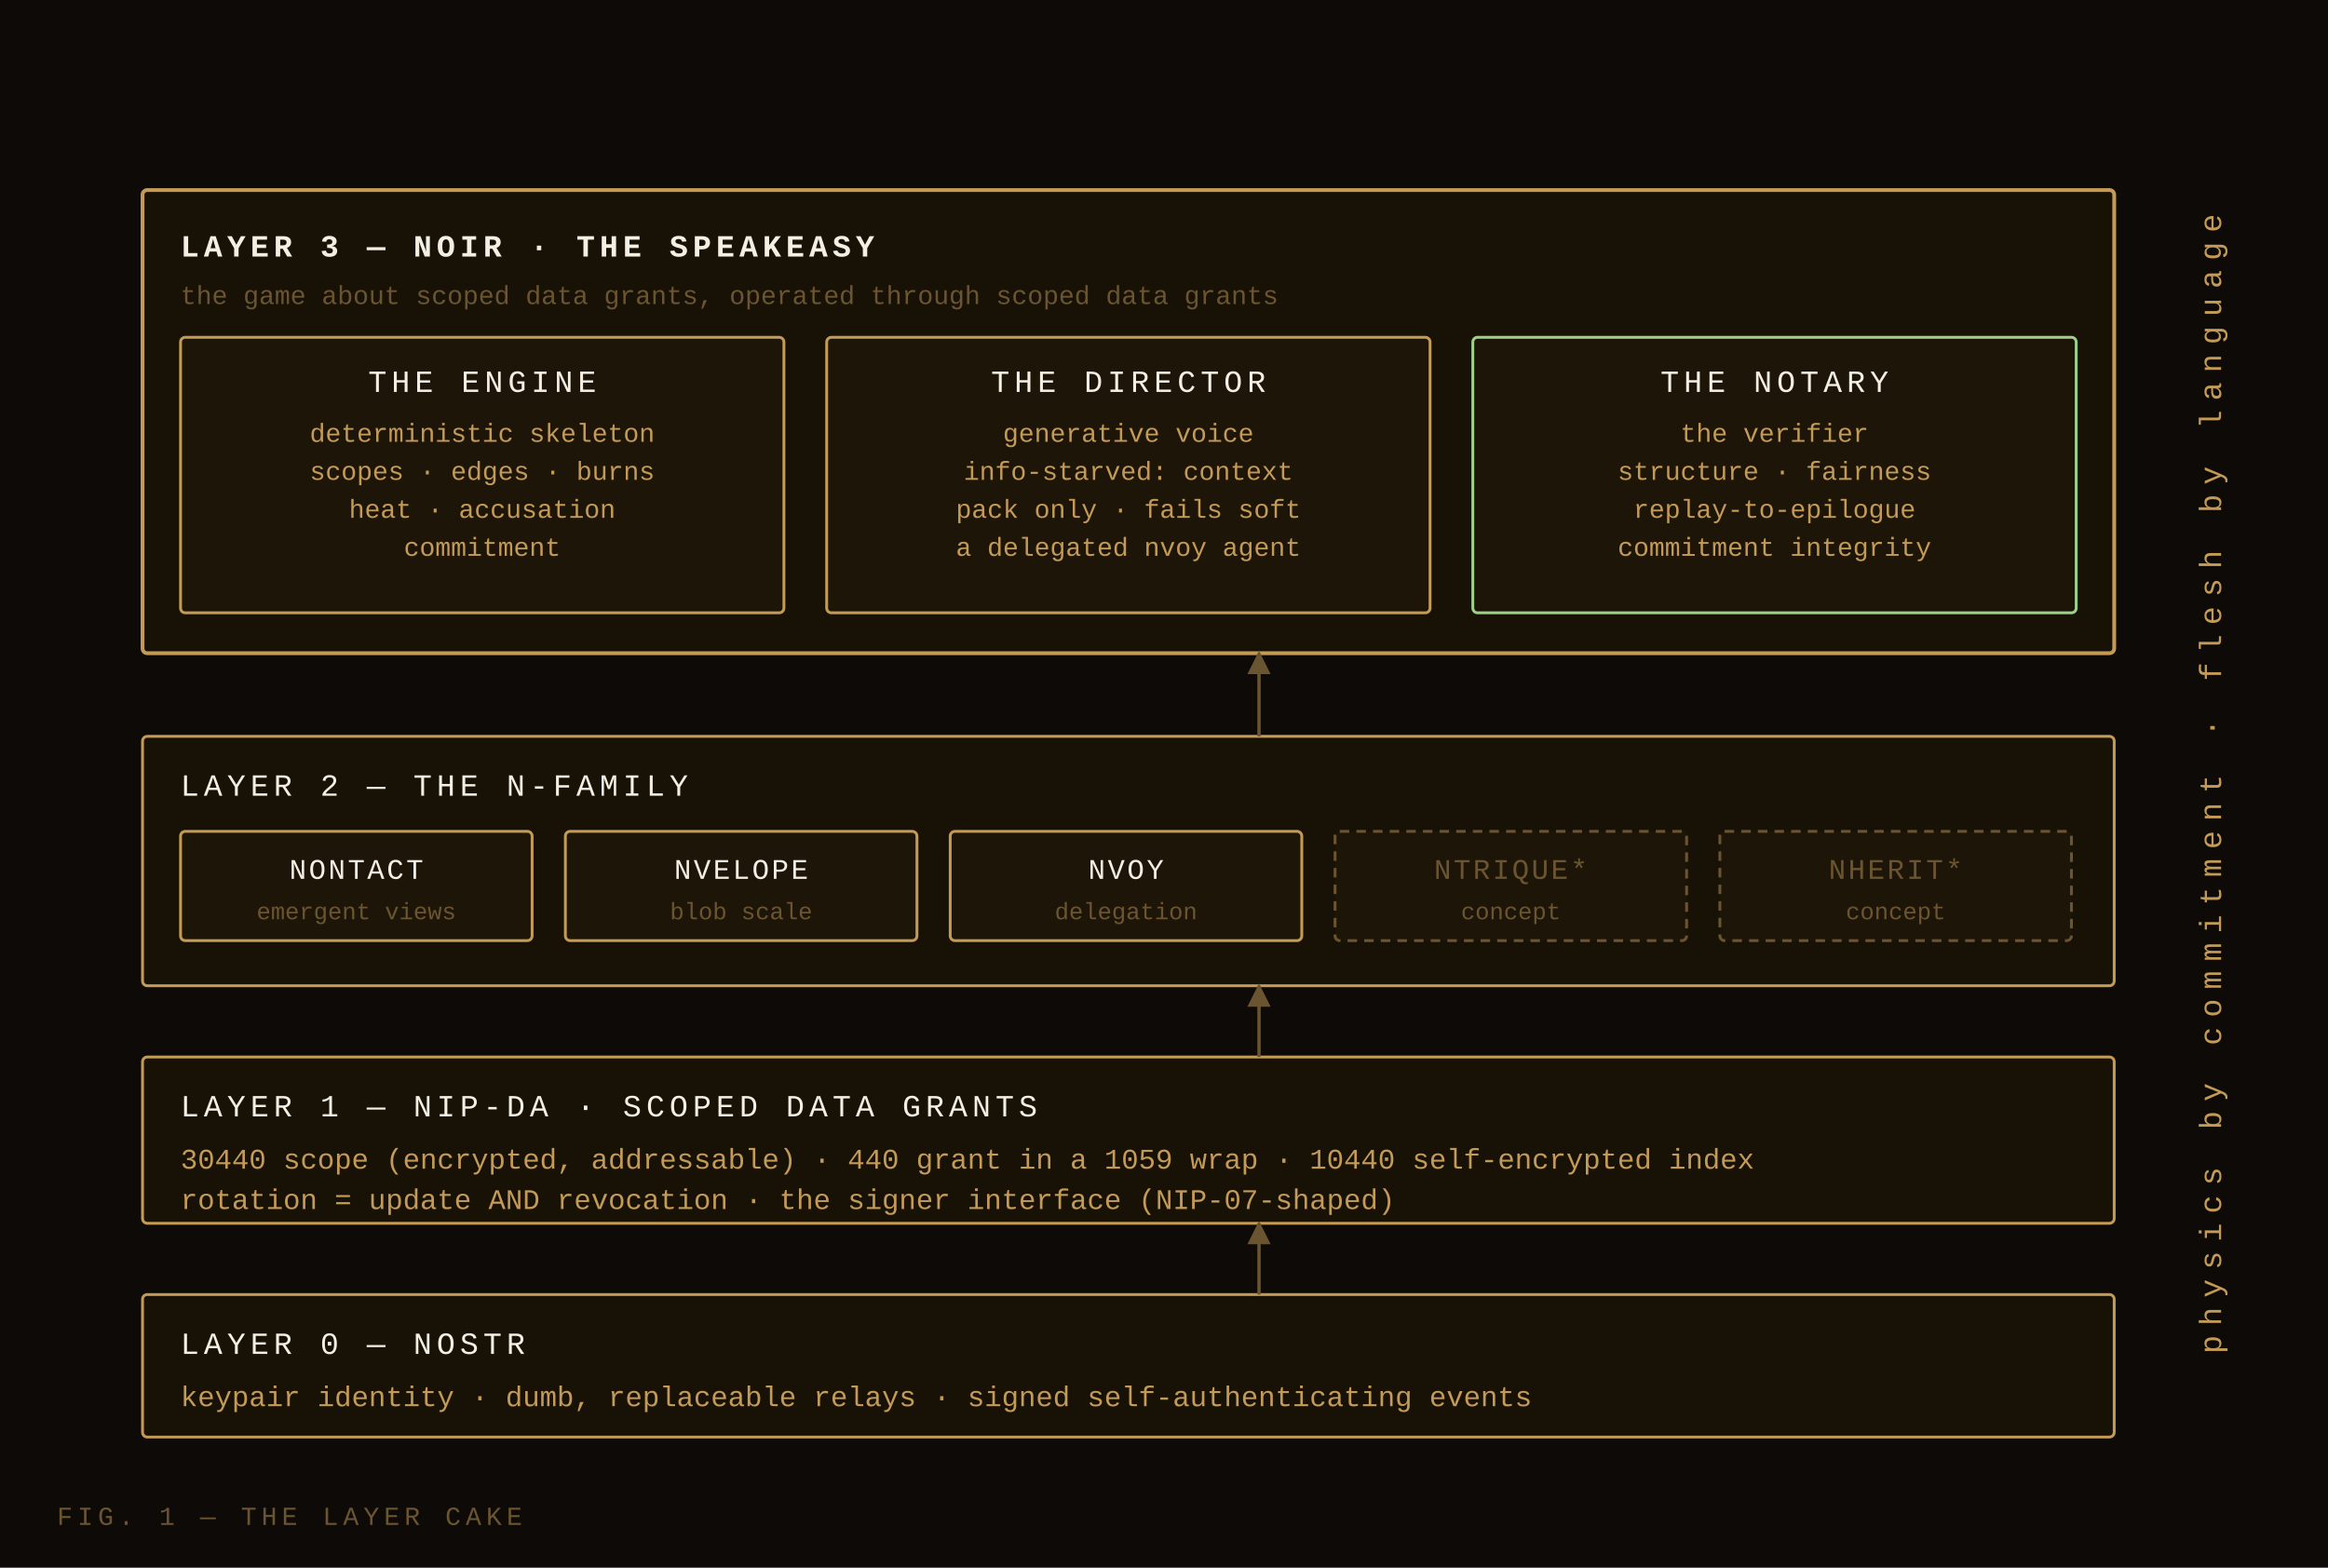
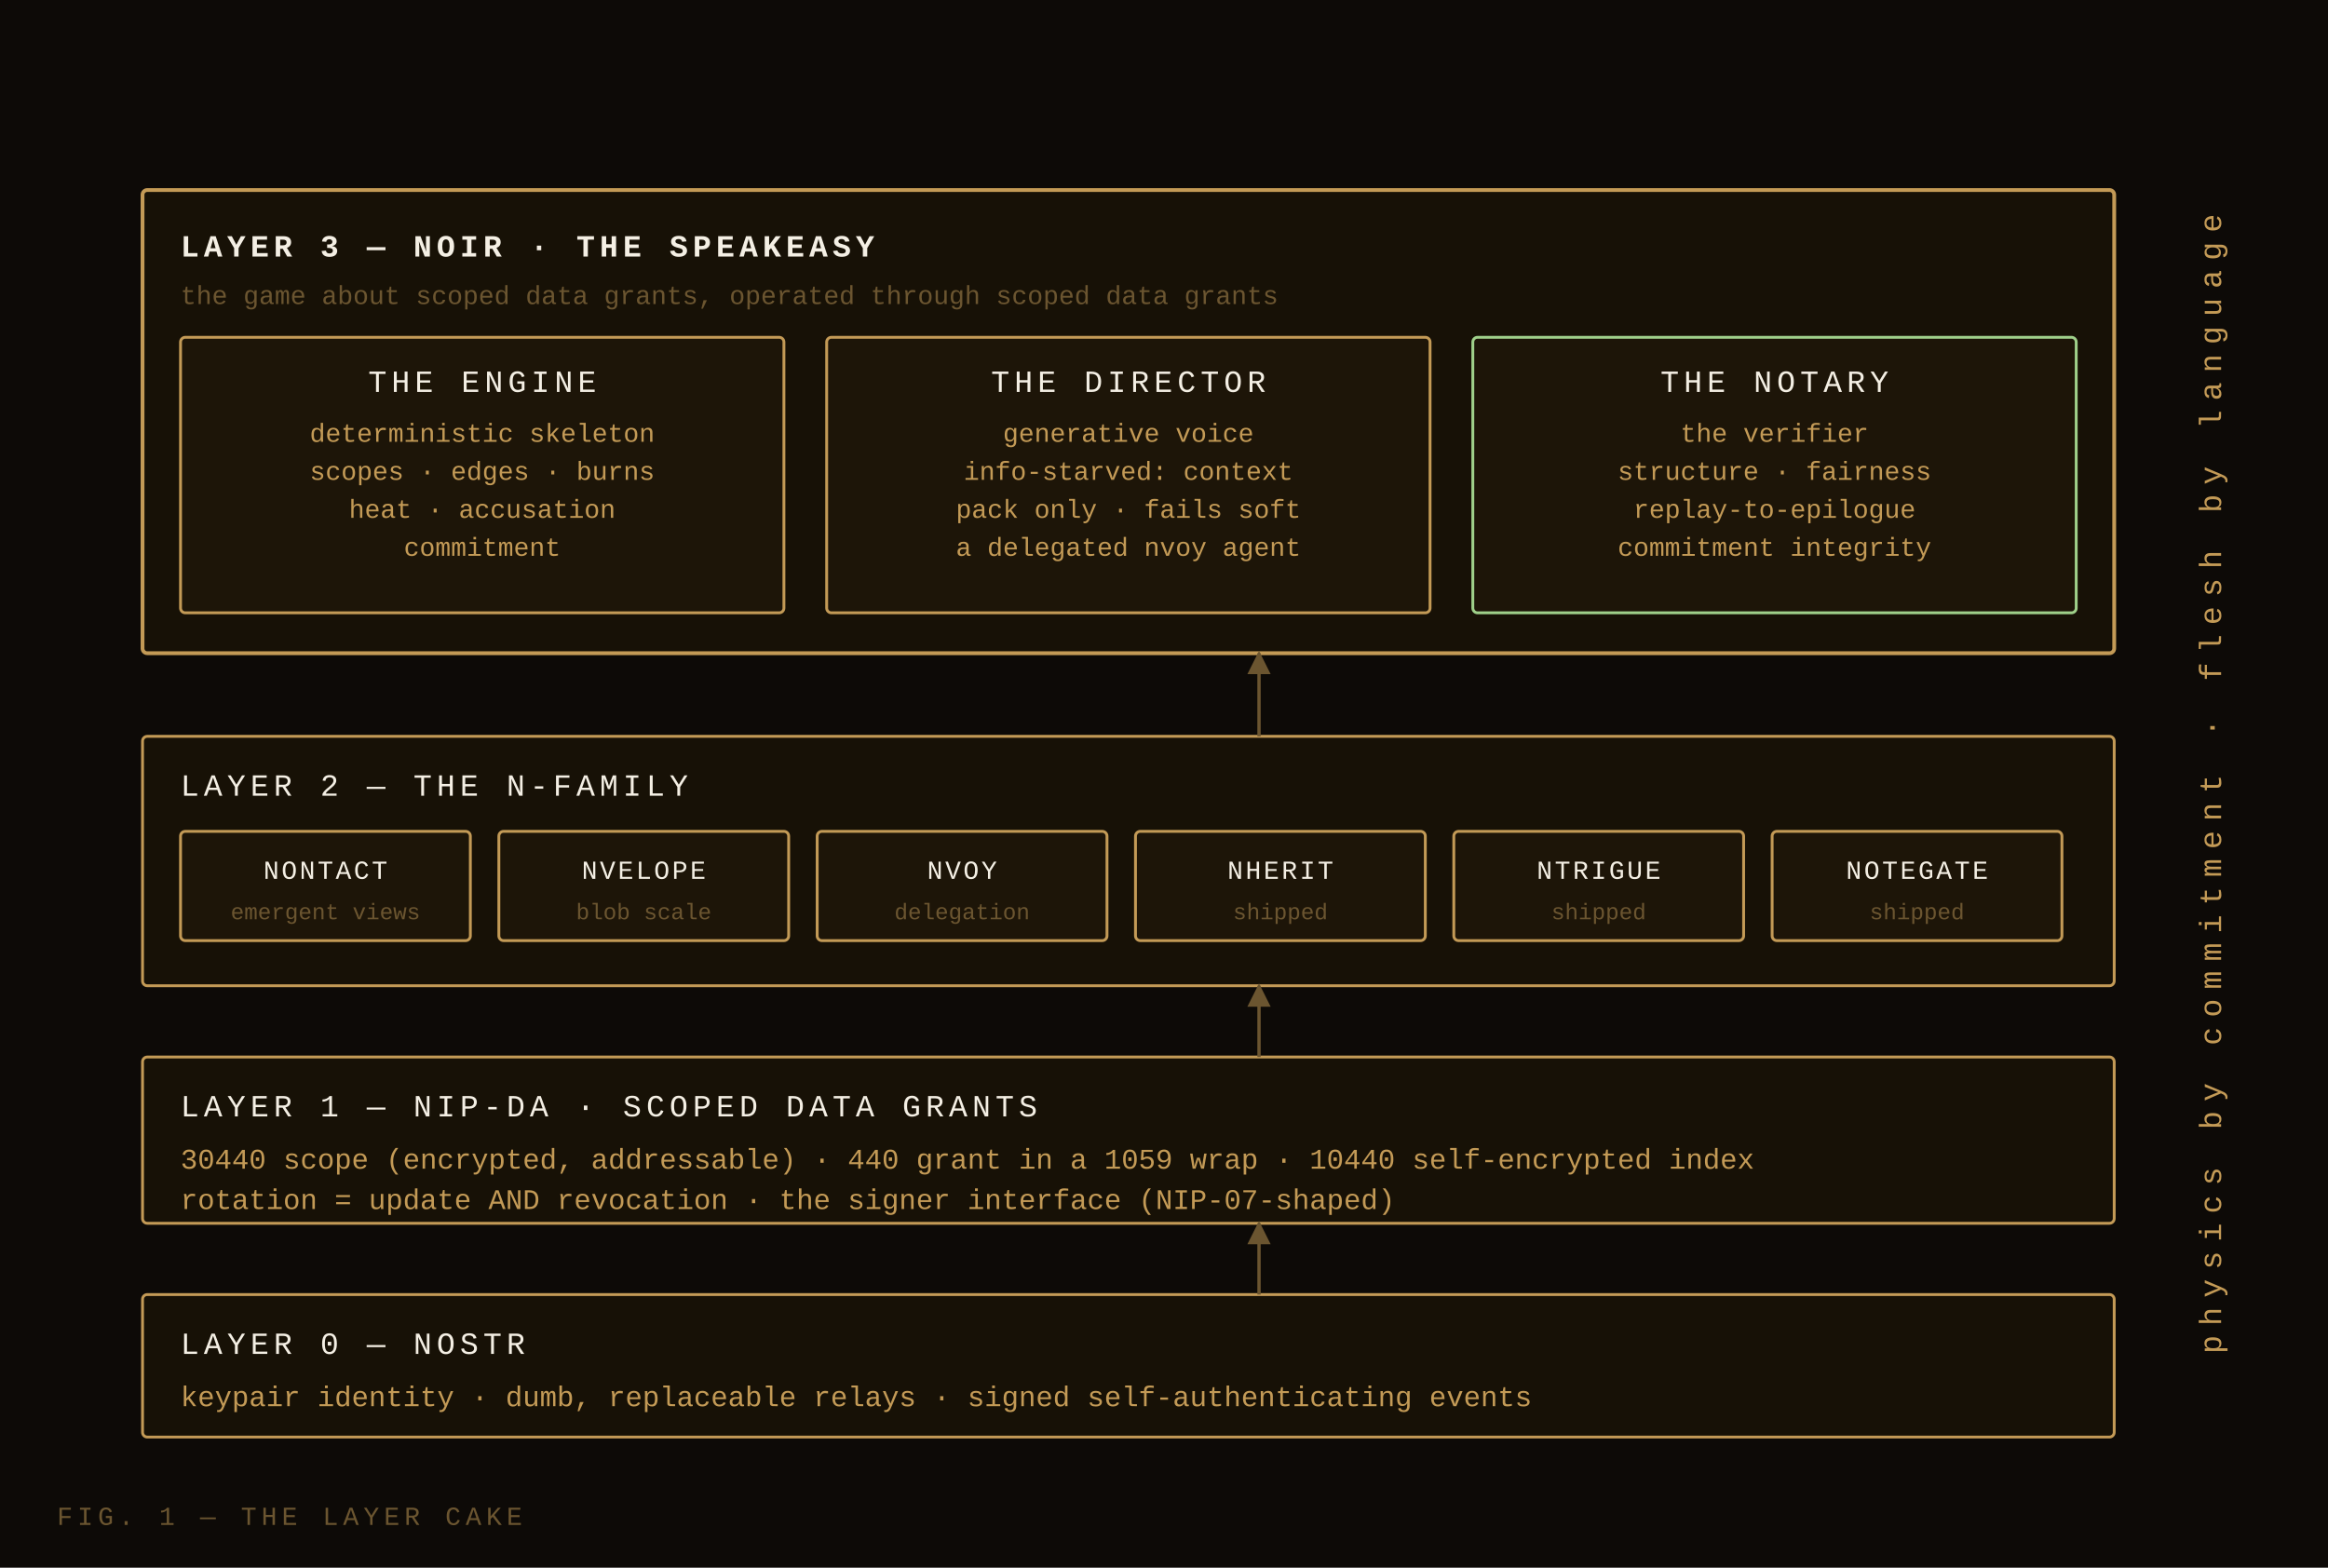
<svg xmlns="http://www.w3.org/2000/svg" width="980" height="660" viewBox="0 0 980 660" font-family="Courier New, Courier, monospace">
  <defs>
    <marker id="arr-gold" viewBox="0 0 10 10" refX="9" refY="5" markerWidth="7" markerHeight="7" orient="auto-start-reverse">
      <path d="M0,0 L10,5 L0,10 z" fill="#c39a56" />
    </marker>
    <marker id="arr-dim" viewBox="0 0 10 10" refX="9" refY="5" markerWidth="7" markerHeight="7" orient="auto-start-reverse">
      <path d="M0,0 L10,5 L0,10 z" fill="#6b5530" />
    </marker>
    <marker id="arr-red" viewBox="0 0 10 10" refX="9" refY="5" markerWidth="7" markerHeight="7" orient="auto-start-reverse">
      <path d="M0,0 L10,5 L0,10 z" fill="#d64532" />
    </marker>
    <marker id="arr-green" viewBox="0 0 10 10" refX="9" refY="5" markerWidth="7" markerHeight="7" orient="auto-start-reverse">
      <path d="M0,0 L10,5 L0,10 z" fill="#9fd08a" />
    </marker>
    <marker id="arr-cream" viewBox="0 0 10 10" refX="9" refY="5" markerWidth="7" markerHeight="7" orient="auto-start-reverse">
      <path d="M0,0 L10,5 L0,10 z" fill="#f4efe4" />
    </marker>
  </defs>
  <rect width="100%" height="100%" fill="#0d0a07" />
  <rect x="60" y="545" width="830" height="60" fill="#171106" stroke="#c39a56" stroke-width="1.2" rx="2" />
  <text x="76" y="570" font-size="13" fill="#f4efe4" text-anchor="start" letter-spacing="2">LAYER 0 — NOSTR</text>
  <text x="76" y="592" font-size="12" fill="#c39a56" text-anchor="start" letter-spacing="0">keypair identity · dumb, replaceable relays · signed self-authenticating events</text>
  <rect x="60" y="445" width="830" height="70" fill="#171106" stroke="#c39a56" stroke-width="1.2" rx="2" />
  <text x="76" y="470" font-size="13" fill="#f4efe4" text-anchor="start" letter-spacing="2">LAYER 1 — NIP-DA · SCOPED DATA GRANTS</text>
  <text x="76" y="492" font-size="12" fill="#c39a56" text-anchor="start" letter-spacing="0">30440 scope (encrypted, addressable) · 440 grant in a 1059 wrap · 10440 self-encrypted index</text>
  <text x="76" y="509" font-size="12" fill="#c39a56" text-anchor="start" letter-spacing="0">rotation = update AND revocation · the signer interface (NIP-07-shaped)</text>
  <rect x="60" y="310" width="830" height="105" fill="#171106" stroke="#c39a56" stroke-width="1.2" rx="2" />
  <text x="76" y="335" font-size="13" fill="#f4efe4" text-anchor="start" letter-spacing="2">LAYER 2 — THE N-FAMILY</text>
-   <rect x="76" y="350" width="148" height="46" fill="#1d1508" stroke="#c39a56" stroke-width="1.2" rx="2" />
-   <text x="150" y="370" font-size="12" fill="#f4efe4" text-anchor="middle" letter-spacing="1">NONTACT</text>
-   <text x="150" y="387" font-size="10" fill="#6b5530" text-anchor="middle" letter-spacing="0">emergent views</text>
-   <rect x="238" y="350" width="148" height="46" fill="#1d1508" stroke="#c39a56" stroke-width="1.2" rx="2" />
-   <text x="312" y="370" font-size="12" fill="#f4efe4" text-anchor="middle" letter-spacing="1">NVELOPE</text>
-   <text x="312" y="387" font-size="10" fill="#6b5530" text-anchor="middle" letter-spacing="0">blob scale</text>
-   <rect x="400" y="350" width="148" height="46" fill="#1d1508" stroke="#c39a56" stroke-width="1.2" rx="2" />
-   <text x="474" y="370" font-size="12" fill="#f4efe4" text-anchor="middle" letter-spacing="1">NVOY</text>
-   <text x="474" y="387" font-size="10" fill="#6b5530" text-anchor="middle" letter-spacing="0">delegation</text>
-   <rect x="562" y="350" width="148" height="46" fill="#1d1508" stroke="#6b5530" stroke-width="1.2" stroke-dasharray="4 3" rx="2" />
-   <text x="636" y="370" font-size="12" fill="#6b5530" text-anchor="middle" letter-spacing="1">NTRIQUE*</text>
-   <text x="636" y="387" font-size="10" fill="#6b5530" text-anchor="middle" letter-spacing="0">concept</text>
-   <rect x="724" y="350" width="148" height="46" fill="#1d1508" stroke="#6b5530" stroke-width="1.2" stroke-dasharray="4 3" rx="2" />
-   <text x="798" y="370" font-size="12" fill="#6b5530" text-anchor="middle" letter-spacing="1">NHERIT*</text>
-   <text x="798" y="387" font-size="10" fill="#6b5530" text-anchor="middle" letter-spacing="0">concept</text>
+   <rect x="76" y="350" width="122" height="46" fill="#1d1508" stroke="#c39a56" stroke-width="1.2" rx="2" />
+   <text x="137" y="370" font-size="11" fill="#f4efe4" text-anchor="middle" letter-spacing="1">NONTACT</text>
+   <text x="137" y="387" font-size="9.5" fill="#6b5530" text-anchor="middle" letter-spacing="0">emergent views</text>
+   <rect x="210" y="350" width="122" height="46" fill="#1d1508" stroke="#c39a56" stroke-width="1.2" rx="2" />
+   <text x="271" y="370" font-size="11" fill="#f4efe4" text-anchor="middle" letter-spacing="1">NVELOPE</text>
+   <text x="271" y="387" font-size="9.5" fill="#6b5530" text-anchor="middle" letter-spacing="0">blob scale</text>
+   <rect x="344" y="350" width="122" height="46" fill="#1d1508" stroke="#c39a56" stroke-width="1.2" rx="2" />
+   <text x="405" y="370" font-size="11" fill="#f4efe4" text-anchor="middle" letter-spacing="1">NVOY</text>
+   <text x="405" y="387" font-size="9.5" fill="#6b5530" text-anchor="middle" letter-spacing="0">delegation</text>
+   <rect x="478" y="350" width="122" height="46" fill="#1d1508" stroke="#c39a56" stroke-width="1.2" rx="2" />
+   <text x="539" y="370" font-size="11" fill="#f4efe4" text-anchor="middle" letter-spacing="1">NHERIT</text>
+   <text x="539" y="387" font-size="9.5" fill="#6b5530" text-anchor="middle" letter-spacing="0">shipped</text>
+   <rect x="612" y="350" width="122" height="46" fill="#1d1508" stroke="#c39a56" stroke-width="1.2" rx="2" />
+   <text x="673" y="370" font-size="11" fill="#f4efe4" text-anchor="middle" letter-spacing="1">NTRIGUE</text>
+   <text x="673" y="387" font-size="9.5" fill="#6b5530" text-anchor="middle" letter-spacing="0">shipped</text>
+   <rect x="746" y="350" width="122" height="46" fill="#1d1508" stroke="#c39a56" stroke-width="1.2" rx="2" />
+   <text x="807" y="370" font-size="11" fill="#f4efe4" text-anchor="middle" letter-spacing="1">NOTEGATE</text>
+   <text x="807" y="387" font-size="9.5" fill="#6b5530" text-anchor="middle" letter-spacing="0">shipped</text>
  <rect x="60" y="80" width="830" height="195" fill="#171106" stroke="#c39a56" stroke-width="1.6" rx="2" />
  <text x="76" y="108" font-size="13" fill="#f4efe4" text-anchor="start" letter-spacing="2" font-weight="bold">LAYER 3 — NOIR · THE SPEAKEASY</text>
  <text x="76" y="128" font-size="11" fill="#6b5530" text-anchor="start" letter-spacing="0">the game about scoped data grants, operated through scoped data grants</text>
  <rect x="76" y="142" width="254" height="116" fill="#1d1508" stroke="#c39a56" stroke-width="1.2" rx="2" />
  <text x="203" y="165" font-size="13" fill="#f4efe4" text-anchor="middle" letter-spacing="2">THE ENGINE</text>
  <text x="203" y="186" font-size="11" fill="#c39a56" text-anchor="middle" letter-spacing="0">deterministic skeleton</text>
  <text x="203" y="202" font-size="11" fill="#c39a56" text-anchor="middle" letter-spacing="0">scopes · edges · burns</text>
  <text x="203" y="218" font-size="11" fill="#c39a56" text-anchor="middle" letter-spacing="0">heat · accusation</text>
  <text x="203" y="234" font-size="11" fill="#c39a56" text-anchor="middle" letter-spacing="0">commitment</text>
  <rect x="348" y="142" width="254" height="116" fill="#1d1508" stroke="#c39a56" stroke-width="1.2" rx="2" />
  <text x="475" y="165" font-size="13" fill="#f4efe4" text-anchor="middle" letter-spacing="2">THE DIRECTOR</text>
  <text x="475" y="186" font-size="11" fill="#c39a56" text-anchor="middle" letter-spacing="0">generative voice</text>
  <text x="475" y="202" font-size="11" fill="#c39a56" text-anchor="middle" letter-spacing="0">info-starved: context</text>
  <text x="475" y="218" font-size="11" fill="#c39a56" text-anchor="middle" letter-spacing="0">pack only · fails soft</text>
  <text x="475" y="234" font-size="11" fill="#c39a56" text-anchor="middle" letter-spacing="0">a delegated nvoy agent</text>
  <rect x="620" y="142" width="254" height="116" fill="#1d1508" stroke="#9fd08a" stroke-width="1.2" rx="2" />
  <text x="747" y="165" font-size="13" fill="#f4efe4" text-anchor="middle" letter-spacing="2">THE NOTARY</text>
  <text x="747" y="186" font-size="11" fill="#c39a56" text-anchor="middle" letter-spacing="0">the verifier</text>
  <text x="747" y="202" font-size="11" fill="#c39a56" text-anchor="middle" letter-spacing="0">structure · fairness</text>
  <text x="747" y="218" font-size="11" fill="#c39a56" text-anchor="middle" letter-spacing="0">replay-to-epilogue</text>
  <text x="747" y="234" font-size="11" fill="#c39a56" text-anchor="middle" letter-spacing="0">commitment integrity</text>
  <line x1="530" y1="545" x2="530" y2="515" stroke="#6b5530" stroke-width="1.4" marker-end="url(#arr-dim)" />
  <line x1="530" y1="445" x2="530" y2="415" stroke="#6b5530" stroke-width="1.4" marker-end="url(#arr-dim)" />
  <line x1="530" y1="310" x2="530" y2="275" stroke="#6b5530" stroke-width="1.4" marker-end="url(#arr-dim)" />
  <text x="935" y="330" font-size="13" fill="#c39a56" letter-spacing="4" transform="rotate(-90 935 330)" text-anchor="middle">physics by commitment · flesh by language</text>
  <text x="24" y="642" font-size="11" fill="#6b5530" text-anchor="start" letter-spacing="2">FIG. 1 — THE LAYER CAKE</text>
</svg>
